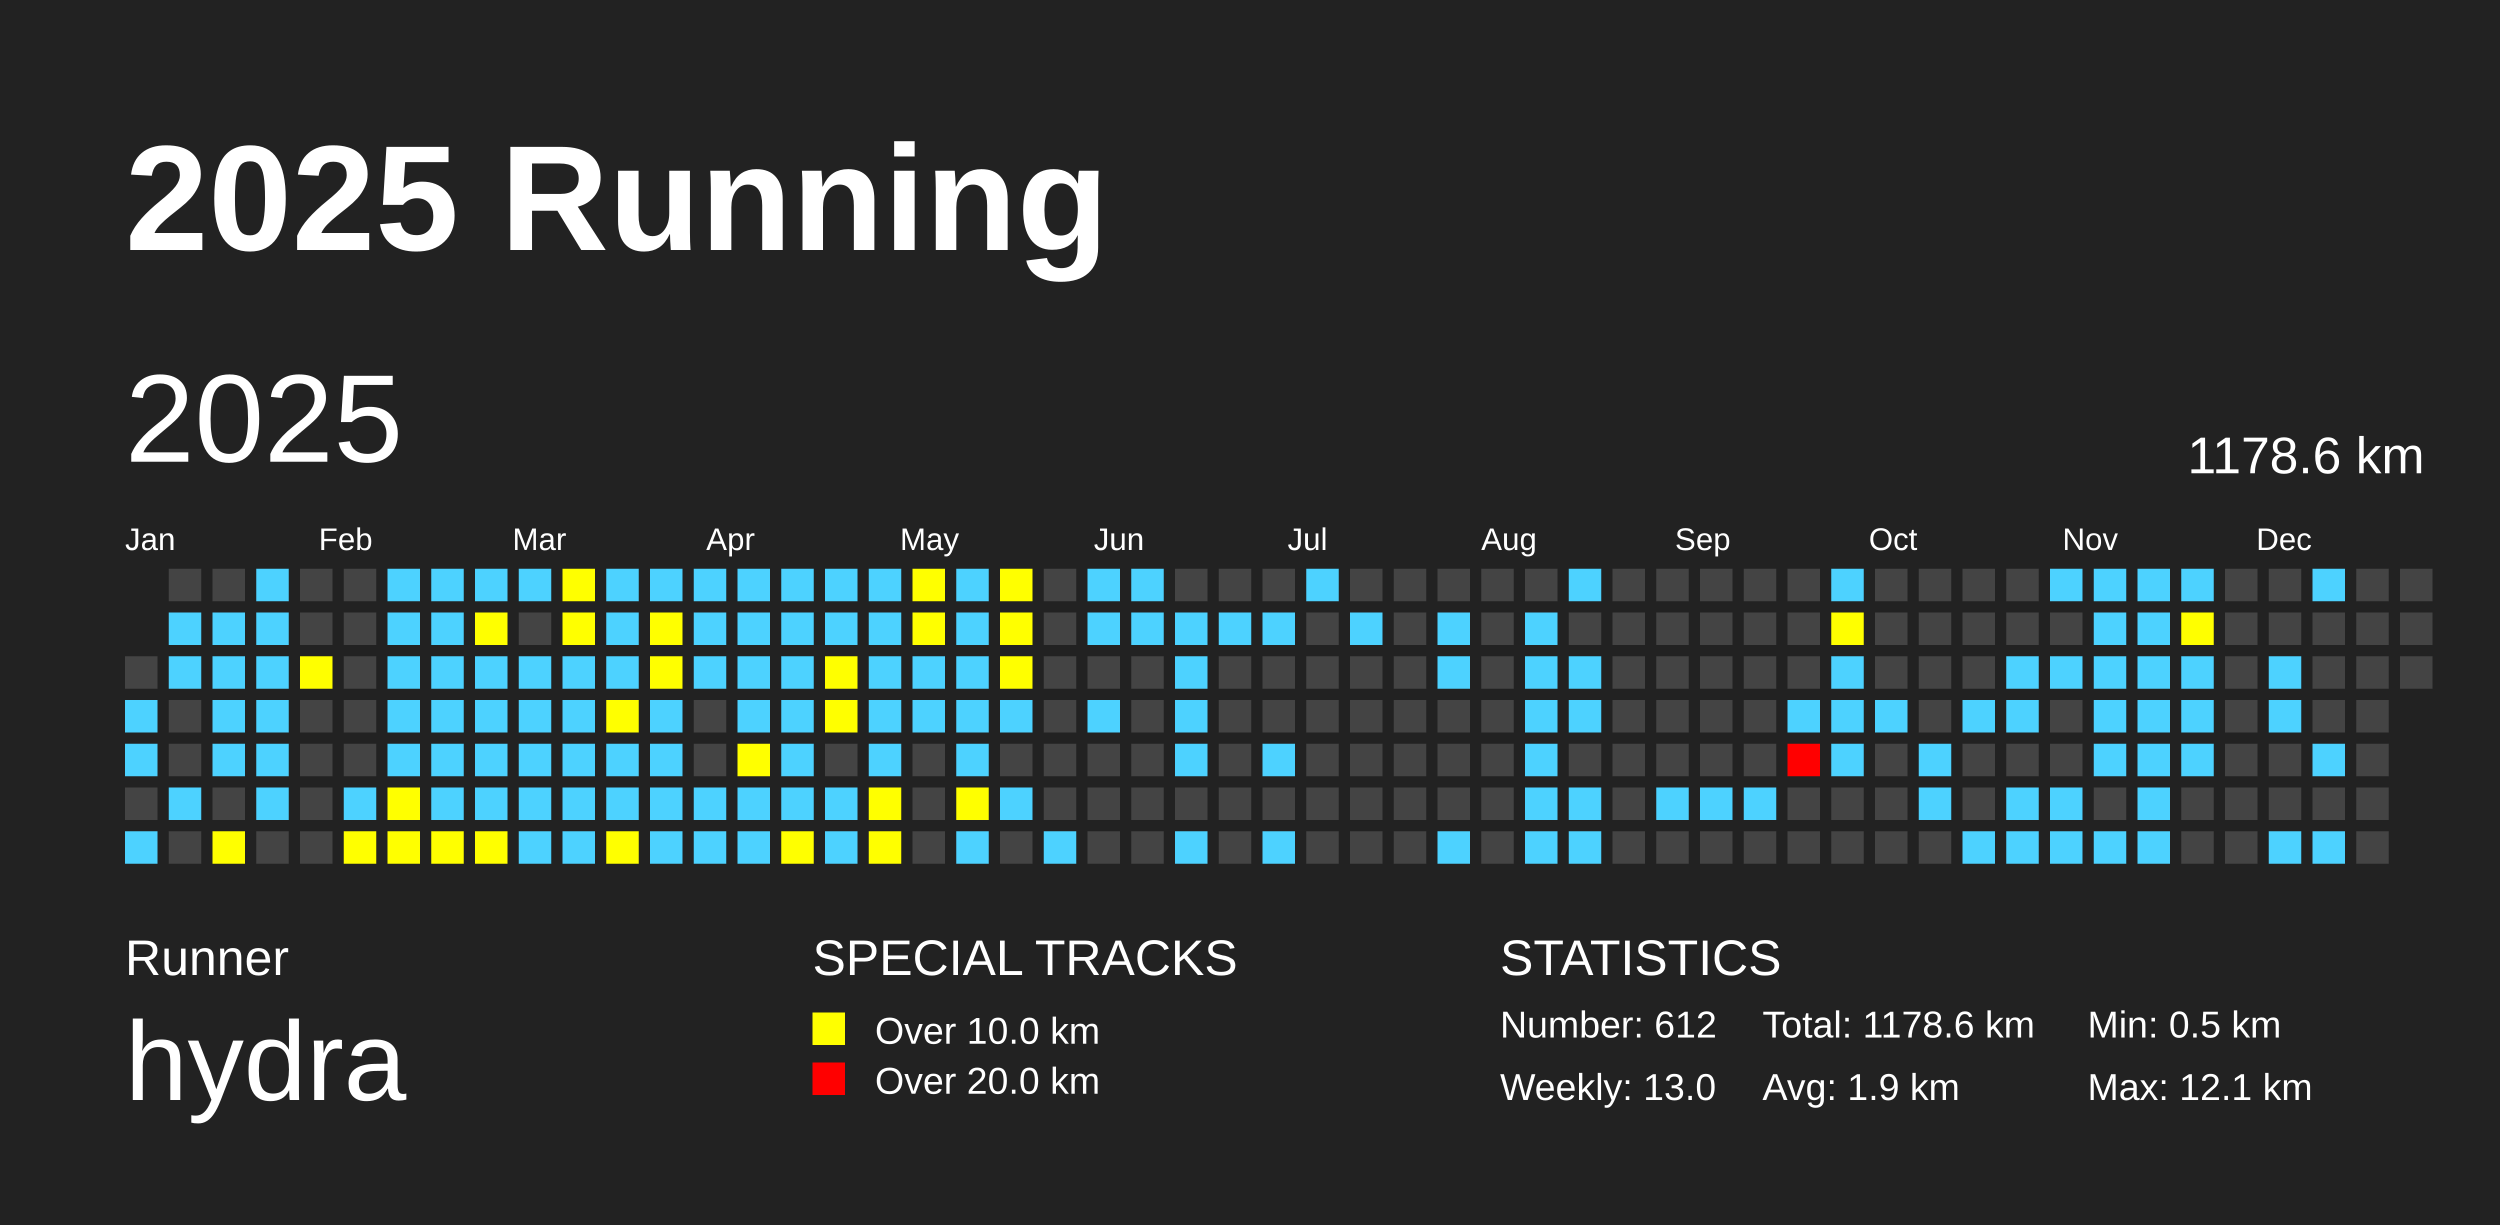
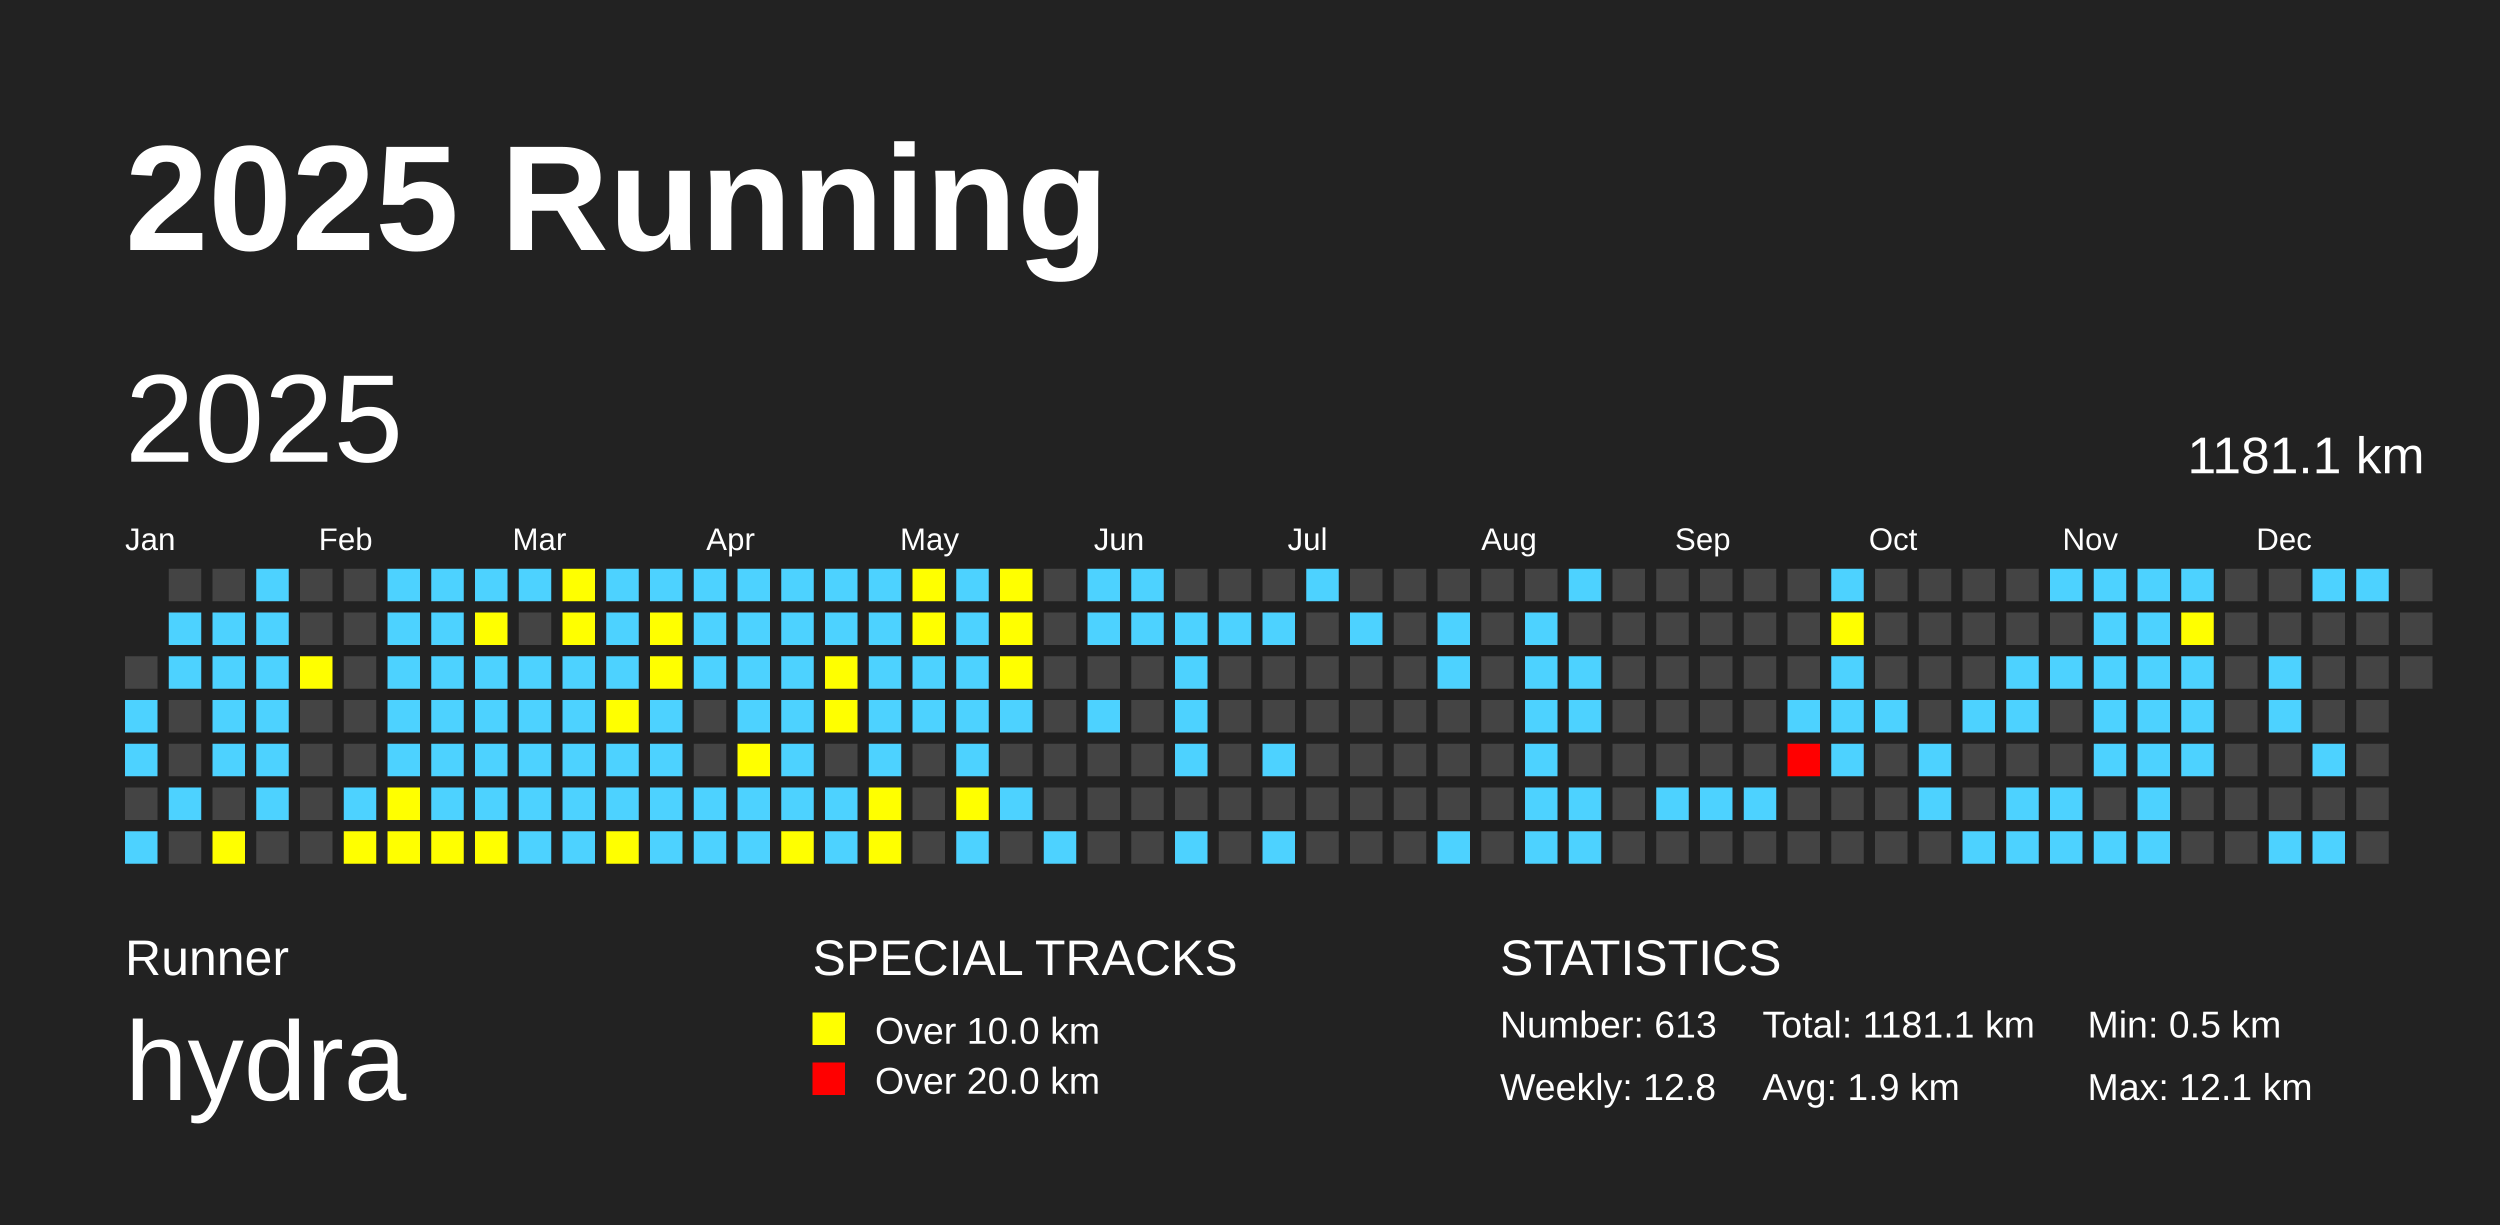
<svg xmlns="http://www.w3.org/2000/svg" baseProfile="full" height="98mm" version="1.1" viewBox="0,0,200,98" width="200mm">
  <defs />
  <rect fill="#222222" height="98" width="200" x="0" y="0" />
  <text fill="#FFFFFF" style="font-size:12px; font-family:Arial; font-weight:bold;" x="10" y="20">2025 Running</text>
  <text fill="#FFFFFF" style="font-size:4px; font-family:Arial" x="10" y="78">Runner</text>
  <text fill="#FFFFFF" style="font-size:9px; font-family:Arial" x="10" y="88">hydra</text>
  <text fill="#FFFFFF" style="font-size:4px; font-family:Arial" x="65" y="78">SPECIAL TRACKS</text>
  <rect fill="yellow" height="2.6" width="2.6" x="65" y="81" />
  <text fill="#FFFFFF" style="font-size:3px; font-family:Arial" x="70" y="83.5">Over 10.0 km</text>
  <rect fill="red" height="2.6" width="2.6" x="65" y="85" />
  <text fill="#FFFFFF" style="font-size:3px; font-family:Arial" x="70" y="87.5">Over 20.0 km</text>
  <text fill="#FFFFFF" style="font-size:4px; font-family:Arial" x="120" y="78">STATISTICS</text>
-   <text fill="#FFFFFF" style="font-size:3px; font-family:Arial" x="120" y="83">Number: 612</text>
-   <text fill="#FFFFFF" style="font-size:3px; font-family:Arial" x="120" y="88">Weekly: 13.0</text>
-   <text fill="#FFFFFF" style="font-size:3px; font-family:Arial" x="141" y="83">Total: 1178.6 km</text>
+   <text fill="#FFFFFF" style="font-size:3px; font-family:Arial" x="120" y="83">Number: 613</text>
+   <text fill="#FFFFFF" style="font-size:3px; font-family:Arial" x="120" y="88">Weekly: 12.8</text>
+   <text fill="#FFFFFF" style="font-size:3px; font-family:Arial" x="141" y="83">Total: 1181.1 km</text>
  <text fill="#FFFFFF" style="font-size:3px; font-family:Arial" x="141" y="88">Avg: 1.9 km</text>
  <text fill="#FFFFFF" style="font-size:3px; font-family:Arial" x="167" y="83">Min: 0.5 km</text>
  <text fill="#FFFFFF" style="font-size:3px; font-family:Arial" x="167" y="88">Max: 12.1 km</text>
  <text dominant-baseline="hanging" fill="#FFFFFF" style="font-size:10.0px; font-family:Arial;" x="10" y="30">2025</text>
-   <text dominant-baseline="hanging" fill="#FFFFFF" style="font-size:4.125px; font-family:Arial;" x="175" y="35">1178.6 km</text>
+   <text dominant-baseline="hanging" fill="#FFFFFF" style="font-size:4.125px; font-family:Arial;" x="175" y="35">1181.1 km</text>
  <text fill="#FFFFFF" style="font-size:2.5px; font-family:Arial" x="10.0" y="44">Jan</text>
  <text fill="#FFFFFF" style="font-size:2.5px; font-family:Arial" x="25.5" y="44">Feb</text>
  <text fill="#FFFFFF" style="font-size:2.5px; font-family:Arial" x="41.0" y="44">Mar</text>
  <text fill="#FFFFFF" style="font-size:2.5px; font-family:Arial" x="56.5" y="44">Apr</text>
  <text fill="#FFFFFF" style="font-size:2.5px; font-family:Arial" x="72.0" y="44">May</text>
  <text fill="#FFFFFF" style="font-size:2.5px; font-family:Arial" x="87.5" y="44">Jun</text>
  <text fill="#FFFFFF" style="font-size:2.5px; font-family:Arial" x="103.0" y="44">Jul</text>
  <text fill="#FFFFFF" style="font-size:2.5px; font-family:Arial" x="118.5" y="44">Aug</text>
  <text fill="#FFFFFF" style="font-size:2.5px; font-family:Arial" x="134.0" y="44">Sep</text>
  <text fill="#FFFFFF" style="font-size:2.5px; font-family:Arial" x="149.5" y="44">Oct</text>
  <text fill="#FFFFFF" style="font-size:2.5px; font-family:Arial" x="165.0" y="44">Nov</text>
  <text fill="#FFFFFF" style="font-size:2.5px; font-family:Arial" x="180.5" y="44">Dec</text>
  <rect fill="#444444" height="2.6" width="2.6" x="10.0" y="52.5" />
  <rect fill="#4DD2FF" height="2.6" width="2.6" x="10.0" y="56.0" />
  <rect fill="#4DD2FF" height="2.6" width="2.6" x="10.0" y="59.5" />
  <rect fill="#444444" height="2.6" width="2.6" x="10.0" y="63.0" />
  <rect fill="#4DD2FF" height="2.6" width="2.6" x="10.0" y="66.5" />
  <rect fill="#444444" height="2.6" width="2.6" x="13.5" y="45.5" />
  <rect fill="#4DD2FF" height="2.6" width="2.6" x="13.5" y="49.0" />
  <rect fill="#4DD2FF" height="2.6" width="2.6" x="13.5" y="52.5" />
  <rect fill="#444444" height="2.6" width="2.6" x="13.5" y="56.0" />
  <rect fill="#444444" height="2.6" width="2.6" x="13.5" y="59.5" />
  <rect fill="#4DD2FF" height="2.6" width="2.6" x="13.5" y="63.0" />
  <rect fill="#444444" height="2.6" width="2.6" x="13.5" y="66.5" />
  <rect fill="#444444" height="2.6" width="2.6" x="17.0" y="45.5" />
  <rect fill="#4DD2FF" height="2.6" width="2.6" x="17.0" y="49.0" />
  <rect fill="#4DD2FF" height="2.6" width="2.6" x="17.0" y="52.5" />
  <rect fill="#4DD2FF" height="2.6" width="2.6" x="17.0" y="56.0" />
  <rect fill="#4DD2FF" height="2.6" width="2.6" x="17.0" y="59.5" />
  <rect fill="#444444" height="2.6" width="2.6" x="17.0" y="63.0" />
  <rect fill="yellow" height="2.6" width="2.6" x="17.0" y="66.5" />
  <rect fill="#4DD2FF" height="2.6" width="2.6" x="20.5" y="45.5" />
  <rect fill="#4DD2FF" height="2.6" width="2.6" x="20.5" y="49.0" />
  <rect fill="#4DD2FF" height="2.6" width="2.6" x="20.5" y="52.5" />
  <rect fill="#4DD2FF" height="2.6" width="2.6" x="20.5" y="56.0" />
  <rect fill="#4DD2FF" height="2.6" width="2.6" x="20.5" y="59.5" />
  <rect fill="#4DD2FF" height="2.6" width="2.6" x="20.5" y="63.0" />
  <rect fill="#444444" height="2.6" width="2.6" x="20.5" y="66.5" />
  <rect fill="#444444" height="2.6" width="2.6" x="24.0" y="45.5" />
  <rect fill="#444444" height="2.6" width="2.6" x="24.0" y="49.0" />
  <rect fill="yellow" height="2.6" width="2.6" x="24.0" y="52.5" />
  <rect fill="#444444" height="2.6" width="2.6" x="24.0" y="56.0" />
  <rect fill="#444444" height="2.6" width="2.6" x="24.0" y="59.5" />
  <rect fill="#444444" height="2.6" width="2.6" x="24.0" y="63.0" />
  <rect fill="#444444" height="2.6" width="2.6" x="24.0" y="66.5" />
  <rect fill="#444444" height="2.6" width="2.6" x="27.5" y="45.5" />
  <rect fill="#444444" height="2.6" width="2.6" x="27.5" y="49.0" />
  <rect fill="#444444" height="2.6" width="2.6" x="27.5" y="52.5" />
  <rect fill="#444444" height="2.6" width="2.6" x="27.5" y="56.0" />
  <rect fill="#444444" height="2.6" width="2.6" x="27.5" y="59.5" />
  <rect fill="#4DD2FF" height="2.6" width="2.6" x="27.5" y="63.0" />
  <rect fill="yellow" height="2.6" width="2.6" x="27.5" y="66.5" />
  <rect fill="#4DD2FF" height="2.6" width="2.6" x="31.0" y="45.5" />
  <rect fill="#4DD2FF" height="2.6" width="2.6" x="31.0" y="49.0" />
  <rect fill="#4DD2FF" height="2.6" width="2.6" x="31.0" y="52.5" />
  <rect fill="#4DD2FF" height="2.6" width="2.6" x="31.0" y="56.0" />
  <rect fill="#4DD2FF" height="2.6" width="2.6" x="31.0" y="59.5" />
  <rect fill="yellow" height="2.6" width="2.6" x="31.0" y="63.0" />
  <rect fill="yellow" height="2.6" width="2.6" x="31.0" y="66.5" />
  <rect fill="#4DD2FF" height="2.6" width="2.6" x="34.5" y="45.5" />
  <rect fill="#4DD2FF" height="2.6" width="2.6" x="34.5" y="49.0" />
  <rect fill="#4DD2FF" height="2.6" width="2.6" x="34.5" y="52.5" />
  <rect fill="#4DD2FF" height="2.6" width="2.6" x="34.5" y="56.0" />
  <rect fill="#4DD2FF" height="2.6" width="2.6" x="34.5" y="59.5" />
  <rect fill="#4DD2FF" height="2.6" width="2.6" x="34.5" y="63.0" />
  <rect fill="yellow" height="2.6" width="2.6" x="34.5" y="66.5" />
  <rect fill="#4DD2FF" height="2.6" width="2.6" x="38.0" y="45.5" />
  <rect fill="yellow" height="2.6" width="2.6" x="38.0" y="49.0" />
  <rect fill="#4DD2FF" height="2.6" width="2.6" x="38.0" y="52.5" />
  <rect fill="#4DD2FF" height="2.6" width="2.6" x="38.0" y="56.0" />
  <rect fill="#4DD2FF" height="2.6" width="2.6" x="38.0" y="59.5" />
  <rect fill="#4DD2FF" height="2.6" width="2.6" x="38.0" y="63.0" />
  <rect fill="yellow" height="2.6" width="2.6" x="38.0" y="66.5" />
  <rect fill="#4DD2FF" height="2.6" width="2.6" x="41.5" y="45.5" />
  <rect fill="#444444" height="2.6" width="2.6" x="41.5" y="49.0" />
  <rect fill="#4DD2FF" height="2.6" width="2.6" x="41.5" y="52.5" />
  <rect fill="#4DD2FF" height="2.6" width="2.6" x="41.5" y="56.0" />
  <rect fill="#4DD2FF" height="2.6" width="2.6" x="41.5" y="59.5" />
  <rect fill="#4DD2FF" height="2.6" width="2.6" x="41.5" y="63.0" />
  <rect fill="#4DD2FF" height="2.6" width="2.6" x="41.5" y="66.5" />
  <rect fill="yellow" height="2.6" width="2.6" x="45.0" y="45.5" />
  <rect fill="yellow" height="2.6" width="2.6" x="45.0" y="49.0" />
  <rect fill="#4DD2FF" height="2.6" width="2.6" x="45.0" y="52.5" />
  <rect fill="#4DD2FF" height="2.6" width="2.6" x="45.0" y="56.0" />
  <rect fill="#4DD2FF" height="2.6" width="2.6" x="45.0" y="59.5" />
  <rect fill="#4DD2FF" height="2.6" width="2.6" x="45.0" y="63.0" />
  <rect fill="#4DD2FF" height="2.6" width="2.6" x="45.0" y="66.5" />
  <rect fill="#4DD2FF" height="2.6" width="2.6" x="48.5" y="45.5" />
  <rect fill="#4DD2FF" height="2.6" width="2.6" x="48.5" y="49.0" />
  <rect fill="#4DD2FF" height="2.6" width="2.6" x="48.5" y="52.5" />
  <rect fill="yellow" height="2.6" width="2.6" x="48.5" y="56.0" />
  <rect fill="#4DD2FF" height="2.6" width="2.6" x="48.5" y="59.5" />
  <rect fill="#4DD2FF" height="2.6" width="2.6" x="48.5" y="63.0" />
  <rect fill="yellow" height="2.6" width="2.6" x="48.5" y="66.5" />
  <rect fill="#4DD2FF" height="2.6" width="2.6" x="52.0" y="45.5" />
  <rect fill="yellow" height="2.6" width="2.6" x="52.0" y="49.0" />
  <rect fill="yellow" height="2.6" width="2.6" x="52.0" y="52.5" />
  <rect fill="#4DD2FF" height="2.6" width="2.6" x="52.0" y="56.0" />
  <rect fill="#4DD2FF" height="2.6" width="2.6" x="52.0" y="59.5" />
  <rect fill="#4DD2FF" height="2.6" width="2.6" x="52.0" y="63.0" />
  <rect fill="#4DD2FF" height="2.6" width="2.6" x="52.0" y="66.5" />
  <rect fill="#4DD2FF" height="2.6" width="2.6" x="55.5" y="45.5" />
  <rect fill="#4DD2FF" height="2.6" width="2.6" x="55.5" y="49.0" />
  <rect fill="#4DD2FF" height="2.6" width="2.6" x="55.5" y="52.5" />
  <rect fill="#444444" height="2.6" width="2.6" x="55.5" y="56.0" />
  <rect fill="#444444" height="2.6" width="2.6" x="55.5" y="59.5" />
  <rect fill="#4DD2FF" height="2.6" width="2.6" x="55.5" y="63.0" />
  <rect fill="#4DD2FF" height="2.6" width="2.6" x="55.5" y="66.5" />
  <rect fill="#4DD2FF" height="2.6" width="2.6" x="59.0" y="45.5" />
  <rect fill="#4DD2FF" height="2.6" width="2.6" x="59.0" y="49.0" />
  <rect fill="#4DD2FF" height="2.6" width="2.6" x="59.0" y="52.5" />
  <rect fill="#4DD2FF" height="2.6" width="2.6" x="59.0" y="56.0" />
  <rect fill="yellow" height="2.6" width="2.6" x="59.0" y="59.5" />
  <rect fill="#4DD2FF" height="2.6" width="2.6" x="59.0" y="63.0" />
  <rect fill="#4DD2FF" height="2.6" width="2.6" x="59.0" y="66.5" />
  <rect fill="#4DD2FF" height="2.6" width="2.6" x="62.5" y="45.5" />
  <rect fill="#4DD2FF" height="2.6" width="2.6" x="62.5" y="49.0" />
  <rect fill="#4DD2FF" height="2.6" width="2.6" x="62.5" y="52.5" />
  <rect fill="#4DD2FF" height="2.6" width="2.6" x="62.5" y="56.0" />
  <rect fill="#4DD2FF" height="2.6" width="2.6" x="62.5" y="59.5" />
  <rect fill="#4DD2FF" height="2.6" width="2.6" x="62.5" y="63.0" />
  <rect fill="yellow" height="2.6" width="2.6" x="62.5" y="66.5" />
  <rect fill="#4DD2FF" height="2.6" width="2.6" x="66.0" y="45.5" />
  <rect fill="#4DD2FF" height="2.6" width="2.6" x="66.0" y="49.0" />
  <rect fill="yellow" height="2.6" width="2.6" x="66.0" y="52.5" />
  <rect fill="yellow" height="2.6" width="2.6" x="66.0" y="56.0" />
  <rect fill="#444444" height="2.6" width="2.6" x="66.0" y="59.5" />
  <rect fill="#4DD2FF" height="2.6" width="2.6" x="66.0" y="63.0" />
  <rect fill="#4DD2FF" height="2.6" width="2.6" x="66.0" y="66.5" />
  <rect fill="#4DD2FF" height="2.6" width="2.6" x="69.5" y="45.5" />
  <rect fill="#4DD2FF" height="2.6" width="2.6" x="69.5" y="49.0" />
  <rect fill="#4DD2FF" height="2.6" width="2.6" x="69.5" y="52.5" />
  <rect fill="#4DD2FF" height="2.6" width="2.6" x="69.5" y="56.0" />
  <rect fill="#4DD2FF" height="2.6" width="2.6" x="69.5" y="59.5" />
  <rect fill="yellow" height="2.6" width="2.6" x="69.5" y="63.0" />
  <rect fill="yellow" height="2.6" width="2.6" x="69.5" y="66.5" />
  <rect fill="yellow" height="2.6" width="2.6" x="73.0" y="45.5" />
  <rect fill="yellow" height="2.6" width="2.6" x="73.0" y="49.0" />
  <rect fill="#4DD2FF" height="2.6" width="2.6" x="73.0" y="52.5" />
  <rect fill="#4DD2FF" height="2.6" width="2.6" x="73.0" y="56.0" />
  <rect fill="#444444" height="2.6" width="2.6" x="73.0" y="59.5" />
  <rect fill="#444444" height="2.6" width="2.6" x="73.0" y="63.0" />
  <rect fill="#444444" height="2.6" width="2.6" x="73.0" y="66.5" />
  <rect fill="#4DD2FF" height="2.6" width="2.6" x="76.5" y="45.5" />
  <rect fill="#4DD2FF" height="2.6" width="2.6" x="76.5" y="49.0" />
  <rect fill="#4DD2FF" height="2.6" width="2.6" x="76.5" y="52.5" />
  <rect fill="#4DD2FF" height="2.6" width="2.6" x="76.5" y="56.0" />
  <rect fill="#4DD2FF" height="2.6" width="2.6" x="76.5" y="59.5" />
  <rect fill="yellow" height="2.6" width="2.6" x="76.5" y="63.0" />
  <rect fill="#4DD2FF" height="2.6" width="2.6" x="76.5" y="66.5" />
  <rect fill="yellow" height="2.6" width="2.6" x="80.0" y="45.5" />
  <rect fill="yellow" height="2.6" width="2.6" x="80.0" y="49.0" />
  <rect fill="yellow" height="2.6" width="2.6" x="80.0" y="52.5" />
  <rect fill="#4DD2FF" height="2.6" width="2.6" x="80.0" y="56.0" />
  <rect fill="#444444" height="2.6" width="2.6" x="80.0" y="59.5" />
  <rect fill="#4DD2FF" height="2.6" width="2.6" x="80.0" y="63.0" />
  <rect fill="#444444" height="2.6" width="2.6" x="80.0" y="66.5" />
  <rect fill="#444444" height="2.6" width="2.6" x="83.5" y="45.5" />
  <rect fill="#444444" height="2.6" width="2.6" x="83.5" y="49.0" />
  <rect fill="#444444" height="2.6" width="2.6" x="83.5" y="52.5" />
  <rect fill="#444444" height="2.6" width="2.6" x="83.5" y="56.0" />
  <rect fill="#444444" height="2.6" width="2.6" x="83.5" y="59.5" />
  <rect fill="#444444" height="2.6" width="2.6" x="83.5" y="63.0" />
  <rect fill="#4DD2FF" height="2.6" width="2.6" x="83.5" y="66.5" />
  <rect fill="#4DD2FF" height="2.6" width="2.6" x="87.0" y="45.5" />
  <rect fill="#4DD2FF" height="2.6" width="2.6" x="87.0" y="49.0" />
  <rect fill="#444444" height="2.6" width="2.6" x="87.0" y="52.5" />
  <rect fill="#4DD2FF" height="2.6" width="2.6" x="87.0" y="56.0" />
  <rect fill="#444444" height="2.6" width="2.6" x="87.0" y="59.5" />
  <rect fill="#444444" height="2.6" width="2.6" x="87.0" y="63.0" />
  <rect fill="#444444" height="2.6" width="2.6" x="87.0" y="66.5" />
  <rect fill="#4DD2FF" height="2.6" width="2.6" x="90.5" y="45.5" />
  <rect fill="#4DD2FF" height="2.6" width="2.6" x="90.5" y="49.0" />
  <rect fill="#444444" height="2.6" width="2.6" x="90.5" y="52.5" />
  <rect fill="#444444" height="2.6" width="2.6" x="90.5" y="56.0" />
  <rect fill="#444444" height="2.6" width="2.6" x="90.5" y="59.5" />
  <rect fill="#444444" height="2.6" width="2.6" x="90.5" y="63.0" />
  <rect fill="#444444" height="2.6" width="2.6" x="90.5" y="66.5" />
  <rect fill="#444444" height="2.6" width="2.6" x="94.0" y="45.5" />
  <rect fill="#4DD2FF" height="2.6" width="2.6" x="94.0" y="49.0" />
  <rect fill="#4DD2FF" height="2.6" width="2.6" x="94.0" y="52.5" />
  <rect fill="#4DD2FF" height="2.6" width="2.6" x="94.0" y="56.0" />
  <rect fill="#4DD2FF" height="2.6" width="2.6" x="94.0" y="59.5" />
  <rect fill="#444444" height="2.6" width="2.6" x="94.0" y="63.0" />
  <rect fill="#4DD2FF" height="2.6" width="2.6" x="94.0" y="66.5" />
  <rect fill="#444444" height="2.6" width="2.6" x="97.5" y="45.5" />
  <rect fill="#4DD2FF" height="2.6" width="2.6" x="97.5" y="49.0" />
  <rect fill="#444444" height="2.6" width="2.6" x="97.5" y="52.5" />
  <rect fill="#444444" height="2.6" width="2.6" x="97.5" y="56.0" />
  <rect fill="#444444" height="2.6" width="2.6" x="97.5" y="59.5" />
  <rect fill="#444444" height="2.6" width="2.6" x="97.5" y="63.0" />
  <rect fill="#444444" height="2.6" width="2.6" x="97.5" y="66.5" />
  <rect fill="#444444" height="2.6" width="2.6" x="101.0" y="45.5" />
  <rect fill="#4DD2FF" height="2.6" width="2.6" x="101.0" y="49.0" />
  <rect fill="#444444" height="2.6" width="2.6" x="101.0" y="52.5" />
  <rect fill="#444444" height="2.6" width="2.6" x="101.0" y="56.0" />
  <rect fill="#4DD2FF" height="2.6" width="2.6" x="101.0" y="59.5" />
  <rect fill="#444444" height="2.6" width="2.6" x="101.0" y="63.0" />
  <rect fill="#4DD2FF" height="2.6" width="2.6" x="101.0" y="66.5" />
  <rect fill="#4DD2FF" height="2.6" width="2.6" x="104.5" y="45.5" />
  <rect fill="#444444" height="2.6" width="2.6" x="104.5" y="49.0" />
  <rect fill="#444444" height="2.6" width="2.6" x="104.5" y="52.5" />
  <rect fill="#444444" height="2.6" width="2.6" x="104.5" y="56.0" />
  <rect fill="#444444" height="2.6" width="2.6" x="104.5" y="59.5" />
  <rect fill="#444444" height="2.6" width="2.6" x="104.5" y="63.0" />
  <rect fill="#444444" height="2.6" width="2.6" x="104.5" y="66.5" />
  <rect fill="#444444" height="2.6" width="2.6" x="108.0" y="45.5" />
  <rect fill="#4DD2FF" height="2.6" width="2.6" x="108.0" y="49.0" />
  <rect fill="#444444" height="2.6" width="2.6" x="108.0" y="52.5" />
  <rect fill="#444444" height="2.6" width="2.6" x="108.0" y="56.0" />
  <rect fill="#444444" height="2.6" width="2.6" x="108.0" y="59.5" />
  <rect fill="#444444" height="2.6" width="2.6" x="108.0" y="63.0" />
  <rect fill="#444444" height="2.6" width="2.6" x="108.0" y="66.5" />
  <rect fill="#444444" height="2.6" width="2.6" x="111.5" y="45.5" />
  <rect fill="#444444" height="2.6" width="2.6" x="111.5" y="49.0" />
  <rect fill="#444444" height="2.6" width="2.6" x="111.5" y="52.5" />
  <rect fill="#444444" height="2.6" width="2.6" x="111.5" y="56.0" />
  <rect fill="#444444" height="2.6" width="2.6" x="111.5" y="59.5" />
  <rect fill="#444444" height="2.6" width="2.6" x="111.5" y="63.0" />
  <rect fill="#444444" height="2.6" width="2.6" x="111.5" y="66.5" />
  <rect fill="#444444" height="2.6" width="2.6" x="115.0" y="45.5" />
  <rect fill="#4DD2FF" height="2.6" width="2.6" x="115.0" y="49.0" />
  <rect fill="#4DD2FF" height="2.6" width="2.6" x="115.0" y="52.5" />
  <rect fill="#444444" height="2.6" width="2.6" x="115.0" y="56.0" />
  <rect fill="#444444" height="2.6" width="2.6" x="115.0" y="59.5" />
  <rect fill="#444444" height="2.6" width="2.6" x="115.0" y="63.0" />
  <rect fill="#4DD2FF" height="2.6" width="2.6" x="115.0" y="66.5" />
  <rect fill="#444444" height="2.6" width="2.6" x="118.5" y="45.5" />
  <rect fill="#444444" height="2.6" width="2.6" x="118.5" y="49.0" />
  <rect fill="#444444" height="2.6" width="2.6" x="118.5" y="52.5" />
  <rect fill="#444444" height="2.6" width="2.6" x="118.5" y="56.0" />
  <rect fill="#444444" height="2.6" width="2.6" x="118.5" y="59.5" />
  <rect fill="#444444" height="2.6" width="2.6" x="118.5" y="63.0" />
  <rect fill="#444444" height="2.6" width="2.6" x="118.5" y="66.5" />
  <rect fill="#444444" height="2.6" width="2.6" x="122.0" y="45.5" />
  <rect fill="#4DD2FF" height="2.6" width="2.6" x="122.0" y="49.0" />
  <rect fill="#4DD2FF" height="2.6" width="2.6" x="122.0" y="52.5" />
  <rect fill="#4DD2FF" height="2.6" width="2.6" x="122.0" y="56.0" />
  <rect fill="#4DD2FF" height="2.6" width="2.6" x="122.0" y="59.5" />
  <rect fill="#4DD2FF" height="2.6" width="2.6" x="122.0" y="63.0" />
  <rect fill="#4DD2FF" height="2.6" width="2.6" x="122.0" y="66.5" />
  <rect fill="#4DD2FF" height="2.6" width="2.6" x="125.5" y="45.5" />
  <rect fill="#444444" height="2.6" width="2.6" x="125.5" y="49.0" />
  <rect fill="#4DD2FF" height="2.6" width="2.6" x="125.5" y="52.5" />
  <rect fill="#4DD2FF" height="2.6" width="2.6" x="125.5" y="56.0" />
  <rect fill="#444444" height="2.6" width="2.6" x="125.5" y="59.5" />
  <rect fill="#4DD2FF" height="2.6" width="2.6" x="125.5" y="63.0" />
  <rect fill="#4DD2FF" height="2.6" width="2.6" x="125.5" y="66.5" />
  <rect fill="#444444" height="2.6" width="2.6" x="129.0" y="45.5" />
  <rect fill="#444444" height="2.6" width="2.6" x="129.0" y="49.0" />
  <rect fill="#444444" height="2.6" width="2.6" x="129.0" y="52.5" />
  <rect fill="#444444" height="2.6" width="2.6" x="129.0" y="56.0" />
  <rect fill="#444444" height="2.6" width="2.6" x="129.0" y="59.5" />
  <rect fill="#444444" height="2.6" width="2.6" x="129.0" y="63.0" />
  <rect fill="#444444" height="2.6" width="2.6" x="129.0" y="66.5" />
  <rect fill="#444444" height="2.6" width="2.6" x="132.5" y="45.5" />
  <rect fill="#444444" height="2.6" width="2.6" x="132.5" y="49.0" />
  <rect fill="#444444" height="2.6" width="2.6" x="132.5" y="52.5" />
  <rect fill="#444444" height="2.6" width="2.6" x="132.5" y="56.0" />
  <rect fill="#444444" height="2.6" width="2.6" x="132.5" y="59.5" />
  <rect fill="#4DD2FF" height="2.6" width="2.6" x="132.5" y="63.0" />
  <rect fill="#444444" height="2.6" width="2.6" x="132.5" y="66.5" />
  <rect fill="#444444" height="2.6" width="2.6" x="136.0" y="45.5" />
  <rect fill="#444444" height="2.6" width="2.6" x="136.0" y="49.0" />
  <rect fill="#444444" height="2.6" width="2.6" x="136.0" y="52.5" />
  <rect fill="#444444" height="2.6" width="2.6" x="136.0" y="56.0" />
  <rect fill="#444444" height="2.6" width="2.6" x="136.0" y="59.5" />
  <rect fill="#4DD2FF" height="2.6" width="2.6" x="136.0" y="63.0" />
  <rect fill="#444444" height="2.6" width="2.6" x="136.0" y="66.5" />
  <rect fill="#444444" height="2.6" width="2.6" x="139.5" y="45.5" />
  <rect fill="#444444" height="2.6" width="2.6" x="139.5" y="49.0" />
  <rect fill="#444444" height="2.6" width="2.6" x="139.5" y="52.5" />
  <rect fill="#444444" height="2.6" width="2.6" x="139.5" y="56.0" />
  <rect fill="#444444" height="2.6" width="2.6" x="139.5" y="59.5" />
  <rect fill="#4DD2FF" height="2.6" width="2.6" x="139.5" y="63.0" />
  <rect fill="#444444" height="2.6" width="2.6" x="139.5" y="66.5" />
  <rect fill="#444444" height="2.6" width="2.6" x="143.0" y="45.5" />
  <rect fill="#444444" height="2.6" width="2.6" x="143.0" y="49.0" />
  <rect fill="#444444" height="2.6" width="2.6" x="143.0" y="52.5" />
  <rect fill="#4DD2FF" height="2.6" width="2.6" x="143.0" y="56.0" />
  <rect fill="red" height="2.6" width="2.6" x="143.0" y="59.5" />
  <rect fill="#444444" height="2.6" width="2.6" x="143.0" y="63.0" />
  <rect fill="#444444" height="2.6" width="2.6" x="143.0" y="66.5" />
  <rect fill="#4DD2FF" height="2.6" width="2.6" x="146.5" y="45.5" />
  <rect fill="yellow" height="2.6" width="2.6" x="146.5" y="49.0" />
  <rect fill="#4DD2FF" height="2.6" width="2.6" x="146.5" y="52.5" />
  <rect fill="#4DD2FF" height="2.6" width="2.6" x="146.5" y="56.0" />
  <rect fill="#4DD2FF" height="2.6" width="2.6" x="146.5" y="59.5" />
  <rect fill="#444444" height="2.6" width="2.6" x="146.5" y="63.0" />
  <rect fill="#444444" height="2.6" width="2.6" x="146.5" y="66.5" />
  <rect fill="#444444" height="2.6" width="2.6" x="150.0" y="45.5" />
  <rect fill="#444444" height="2.6" width="2.6" x="150.0" y="49.0" />
  <rect fill="#444444" height="2.6" width="2.6" x="150.0" y="52.5" />
  <rect fill="#4DD2FF" height="2.6" width="2.6" x="150.0" y="56.0" />
  <rect fill="#444444" height="2.6" width="2.6" x="150.0" y="59.5" />
  <rect fill="#444444" height="2.6" width="2.6" x="150.0" y="63.0" />
  <rect fill="#444444" height="2.6" width="2.6" x="150.0" y="66.5" />
  <rect fill="#444444" height="2.6" width="2.6" x="153.5" y="45.5" />
  <rect fill="#444444" height="2.6" width="2.6" x="153.5" y="49.0" />
  <rect fill="#444444" height="2.6" width="2.6" x="153.5" y="52.5" />
  <rect fill="#444444" height="2.6" width="2.6" x="153.5" y="56.0" />
  <rect fill="#4DD2FF" height="2.6" width="2.6" x="153.5" y="59.5" />
  <rect fill="#4DD2FF" height="2.6" width="2.6" x="153.5" y="63.0" />
  <rect fill="#444444" height="2.6" width="2.6" x="153.5" y="66.5" />
  <rect fill="#444444" height="2.6" width="2.6" x="157.0" y="45.5" />
  <rect fill="#444444" height="2.6" width="2.6" x="157.0" y="49.0" />
  <rect fill="#444444" height="2.6" width="2.6" x="157.0" y="52.5" />
  <rect fill="#4DD2FF" height="2.6" width="2.6" x="157.0" y="56.0" />
  <rect fill="#444444" height="2.6" width="2.6" x="157.0" y="59.5" />
  <rect fill="#444444" height="2.6" width="2.6" x="157.0" y="63.0" />
  <rect fill="#4DD2FF" height="2.6" width="2.6" x="157.0" y="66.5" />
  <rect fill="#444444" height="2.6" width="2.6" x="160.5" y="45.5" />
  <rect fill="#444444" height="2.6" width="2.6" x="160.5" y="49.0" />
  <rect fill="#4DD2FF" height="2.6" width="2.6" x="160.5" y="52.5" />
  <rect fill="#4DD2FF" height="2.6" width="2.6" x="160.5" y="56.0" />
  <rect fill="#444444" height="2.6" width="2.6" x="160.5" y="59.5" />
  <rect fill="#4DD2FF" height="2.6" width="2.6" x="160.5" y="63.0" />
  <rect fill="#4DD2FF" height="2.6" width="2.6" x="160.5" y="66.5" />
  <rect fill="#4DD2FF" height="2.6" width="2.6" x="164.0" y="45.5" />
  <rect fill="#444444" height="2.6" width="2.6" x="164.0" y="49.0" />
  <rect fill="#4DD2FF" height="2.6" width="2.6" x="164.0" y="52.5" />
  <rect fill="#444444" height="2.6" width="2.6" x="164.0" y="56.0" />
  <rect fill="#444444" height="2.6" width="2.6" x="164.0" y="59.5" />
  <rect fill="#4DD2FF" height="2.6" width="2.6" x="164.0" y="63.0" />
  <rect fill="#4DD2FF" height="2.6" width="2.6" x="164.0" y="66.5" />
  <rect fill="#4DD2FF" height="2.6" width="2.6" x="167.5" y="45.5" />
  <rect fill="#4DD2FF" height="2.6" width="2.6" x="167.5" y="49.0" />
  <rect fill="#4DD2FF" height="2.6" width="2.6" x="167.5" y="52.5" />
  <rect fill="#4DD2FF" height="2.6" width="2.6" x="167.5" y="56.0" />
  <rect fill="#4DD2FF" height="2.6" width="2.6" x="167.5" y="59.5" />
  <rect fill="#444444" height="2.6" width="2.6" x="167.5" y="63.0" />
  <rect fill="#4DD2FF" height="2.6" width="2.6" x="167.5" y="66.5" />
  <rect fill="#4DD2FF" height="2.6" width="2.6" x="171.0" y="45.5" />
  <rect fill="#4DD2FF" height="2.6" width="2.6" x="171.0" y="49.0" />
  <rect fill="#4DD2FF" height="2.6" width="2.6" x="171.0" y="52.5" />
  <rect fill="#4DD2FF" height="2.6" width="2.6" x="171.0" y="56.0" />
  <rect fill="#4DD2FF" height="2.6" width="2.6" x="171.0" y="59.5" />
  <rect fill="#4DD2FF" height="2.6" width="2.6" x="171.0" y="63.0" />
  <rect fill="#4DD2FF" height="2.6" width="2.6" x="171.0" y="66.5" />
  <rect fill="#4DD2FF" height="2.6" width="2.6" x="174.5" y="45.5" />
  <rect fill="yellow" height="2.6" width="2.6" x="174.5" y="49.0" />
  <rect fill="#4DD2FF" height="2.6" width="2.6" x="174.5" y="52.5" />
  <rect fill="#4DD2FF" height="2.6" width="2.6" x="174.5" y="56.0" />
  <rect fill="#4DD2FF" height="2.6" width="2.6" x="174.5" y="59.5" />
  <rect fill="#444444" height="2.6" width="2.6" x="174.5" y="63.0" />
  <rect fill="#444444" height="2.6" width="2.6" x="174.5" y="66.5" />
  <rect fill="#444444" height="2.6" width="2.6" x="178.0" y="45.5" />
  <rect fill="#444444" height="2.6" width="2.6" x="178.0" y="49.0" />
  <rect fill="#444444" height="2.6" width="2.6" x="178.0" y="52.5" />
  <rect fill="#444444" height="2.6" width="2.6" x="178.0" y="56.0" />
  <rect fill="#444444" height="2.6" width="2.6" x="178.0" y="59.5" />
  <rect fill="#444444" height="2.6" width="2.6" x="178.0" y="63.0" />
  <rect fill="#444444" height="2.6" width="2.6" x="178.0" y="66.5" />
  <rect fill="#444444" height="2.6" width="2.6" x="181.5" y="45.5" />
  <rect fill="#444444" height="2.6" width="2.6" x="181.5" y="49.0" />
  <rect fill="#4DD2FF" height="2.6" width="2.6" x="181.5" y="52.5" />
  <rect fill="#4DD2FF" height="2.6" width="2.6" x="181.5" y="56.0" />
  <rect fill="#444444" height="2.6" width="2.6" x="181.5" y="59.5" />
  <rect fill="#444444" height="2.6" width="2.6" x="181.5" y="63.0" />
  <rect fill="#4DD2FF" height="2.6" width="2.6" x="181.5" y="66.5" />
  <rect fill="#4DD2FF" height="2.6" width="2.6" x="185.0" y="45.5" />
  <rect fill="#444444" height="2.6" width="2.6" x="185.0" y="49.0" />
  <rect fill="#444444" height="2.6" width="2.6" x="185.0" y="52.5" />
  <rect fill="#444444" height="2.6" width="2.6" x="185.0" y="56.0" />
  <rect fill="#4DD2FF" height="2.6" width="2.6" x="185.0" y="59.5" />
  <rect fill="#444444" height="2.6" width="2.6" x="185.0" y="63.0" />
  <rect fill="#4DD2FF" height="2.6" width="2.6" x="185.0" y="66.5" />
-   <rect fill="#444444" height="2.6" width="2.6" x="188.5" y="45.5" />
+   <rect fill="#4DD2FF" height="2.6" width="2.6" x="188.5" y="45.5" />
  <rect fill="#444444" height="2.6" width="2.6" x="188.5" y="49.0" />
  <rect fill="#444444" height="2.6" width="2.6" x="188.5" y="52.5" />
  <rect fill="#444444" height="2.6" width="2.6" x="188.5" y="56.0" />
  <rect fill="#444444" height="2.6" width="2.6" x="188.5" y="59.5" />
  <rect fill="#444444" height="2.6" width="2.6" x="188.5" y="63.0" />
  <rect fill="#444444" height="2.6" width="2.6" x="188.5" y="66.5" />
  <rect fill="#444444" height="2.6" width="2.6" x="192.0" y="45.5" />
  <rect fill="#444444" height="2.6" width="2.6" x="192.0" y="49.0" />
  <rect fill="#444444" height="2.6" width="2.6" x="192.0" y="52.5" />
</svg>
